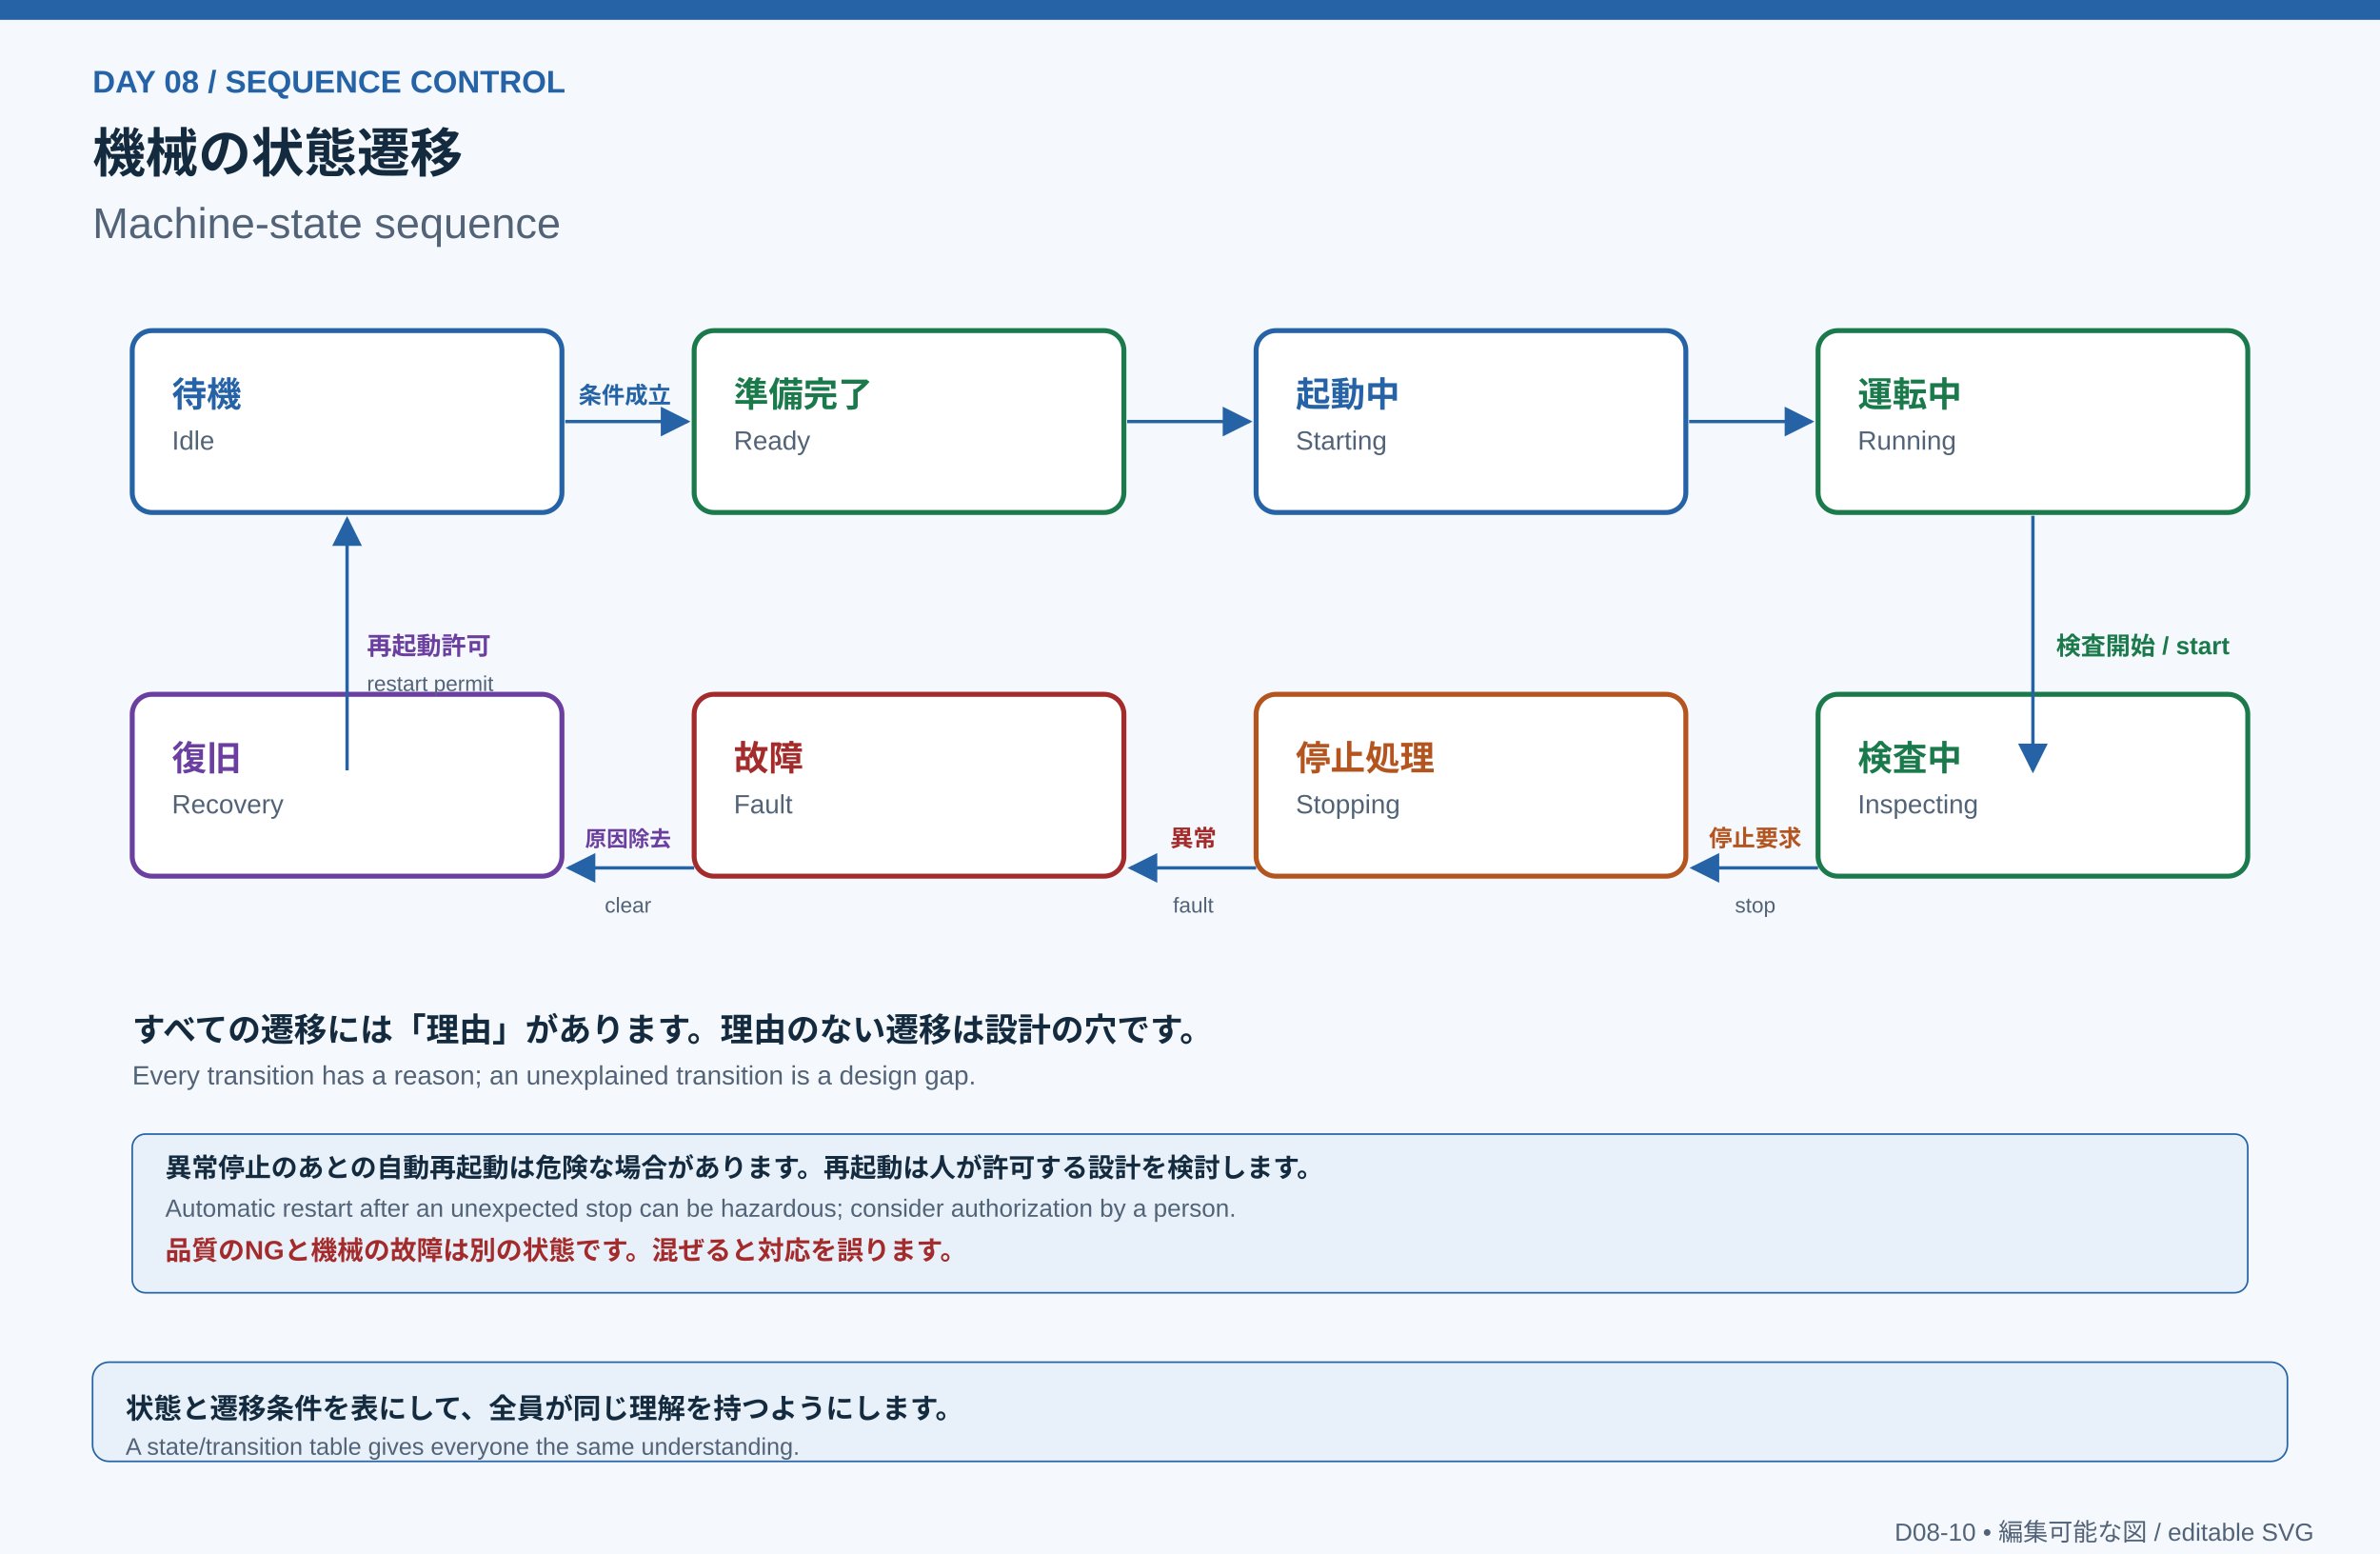
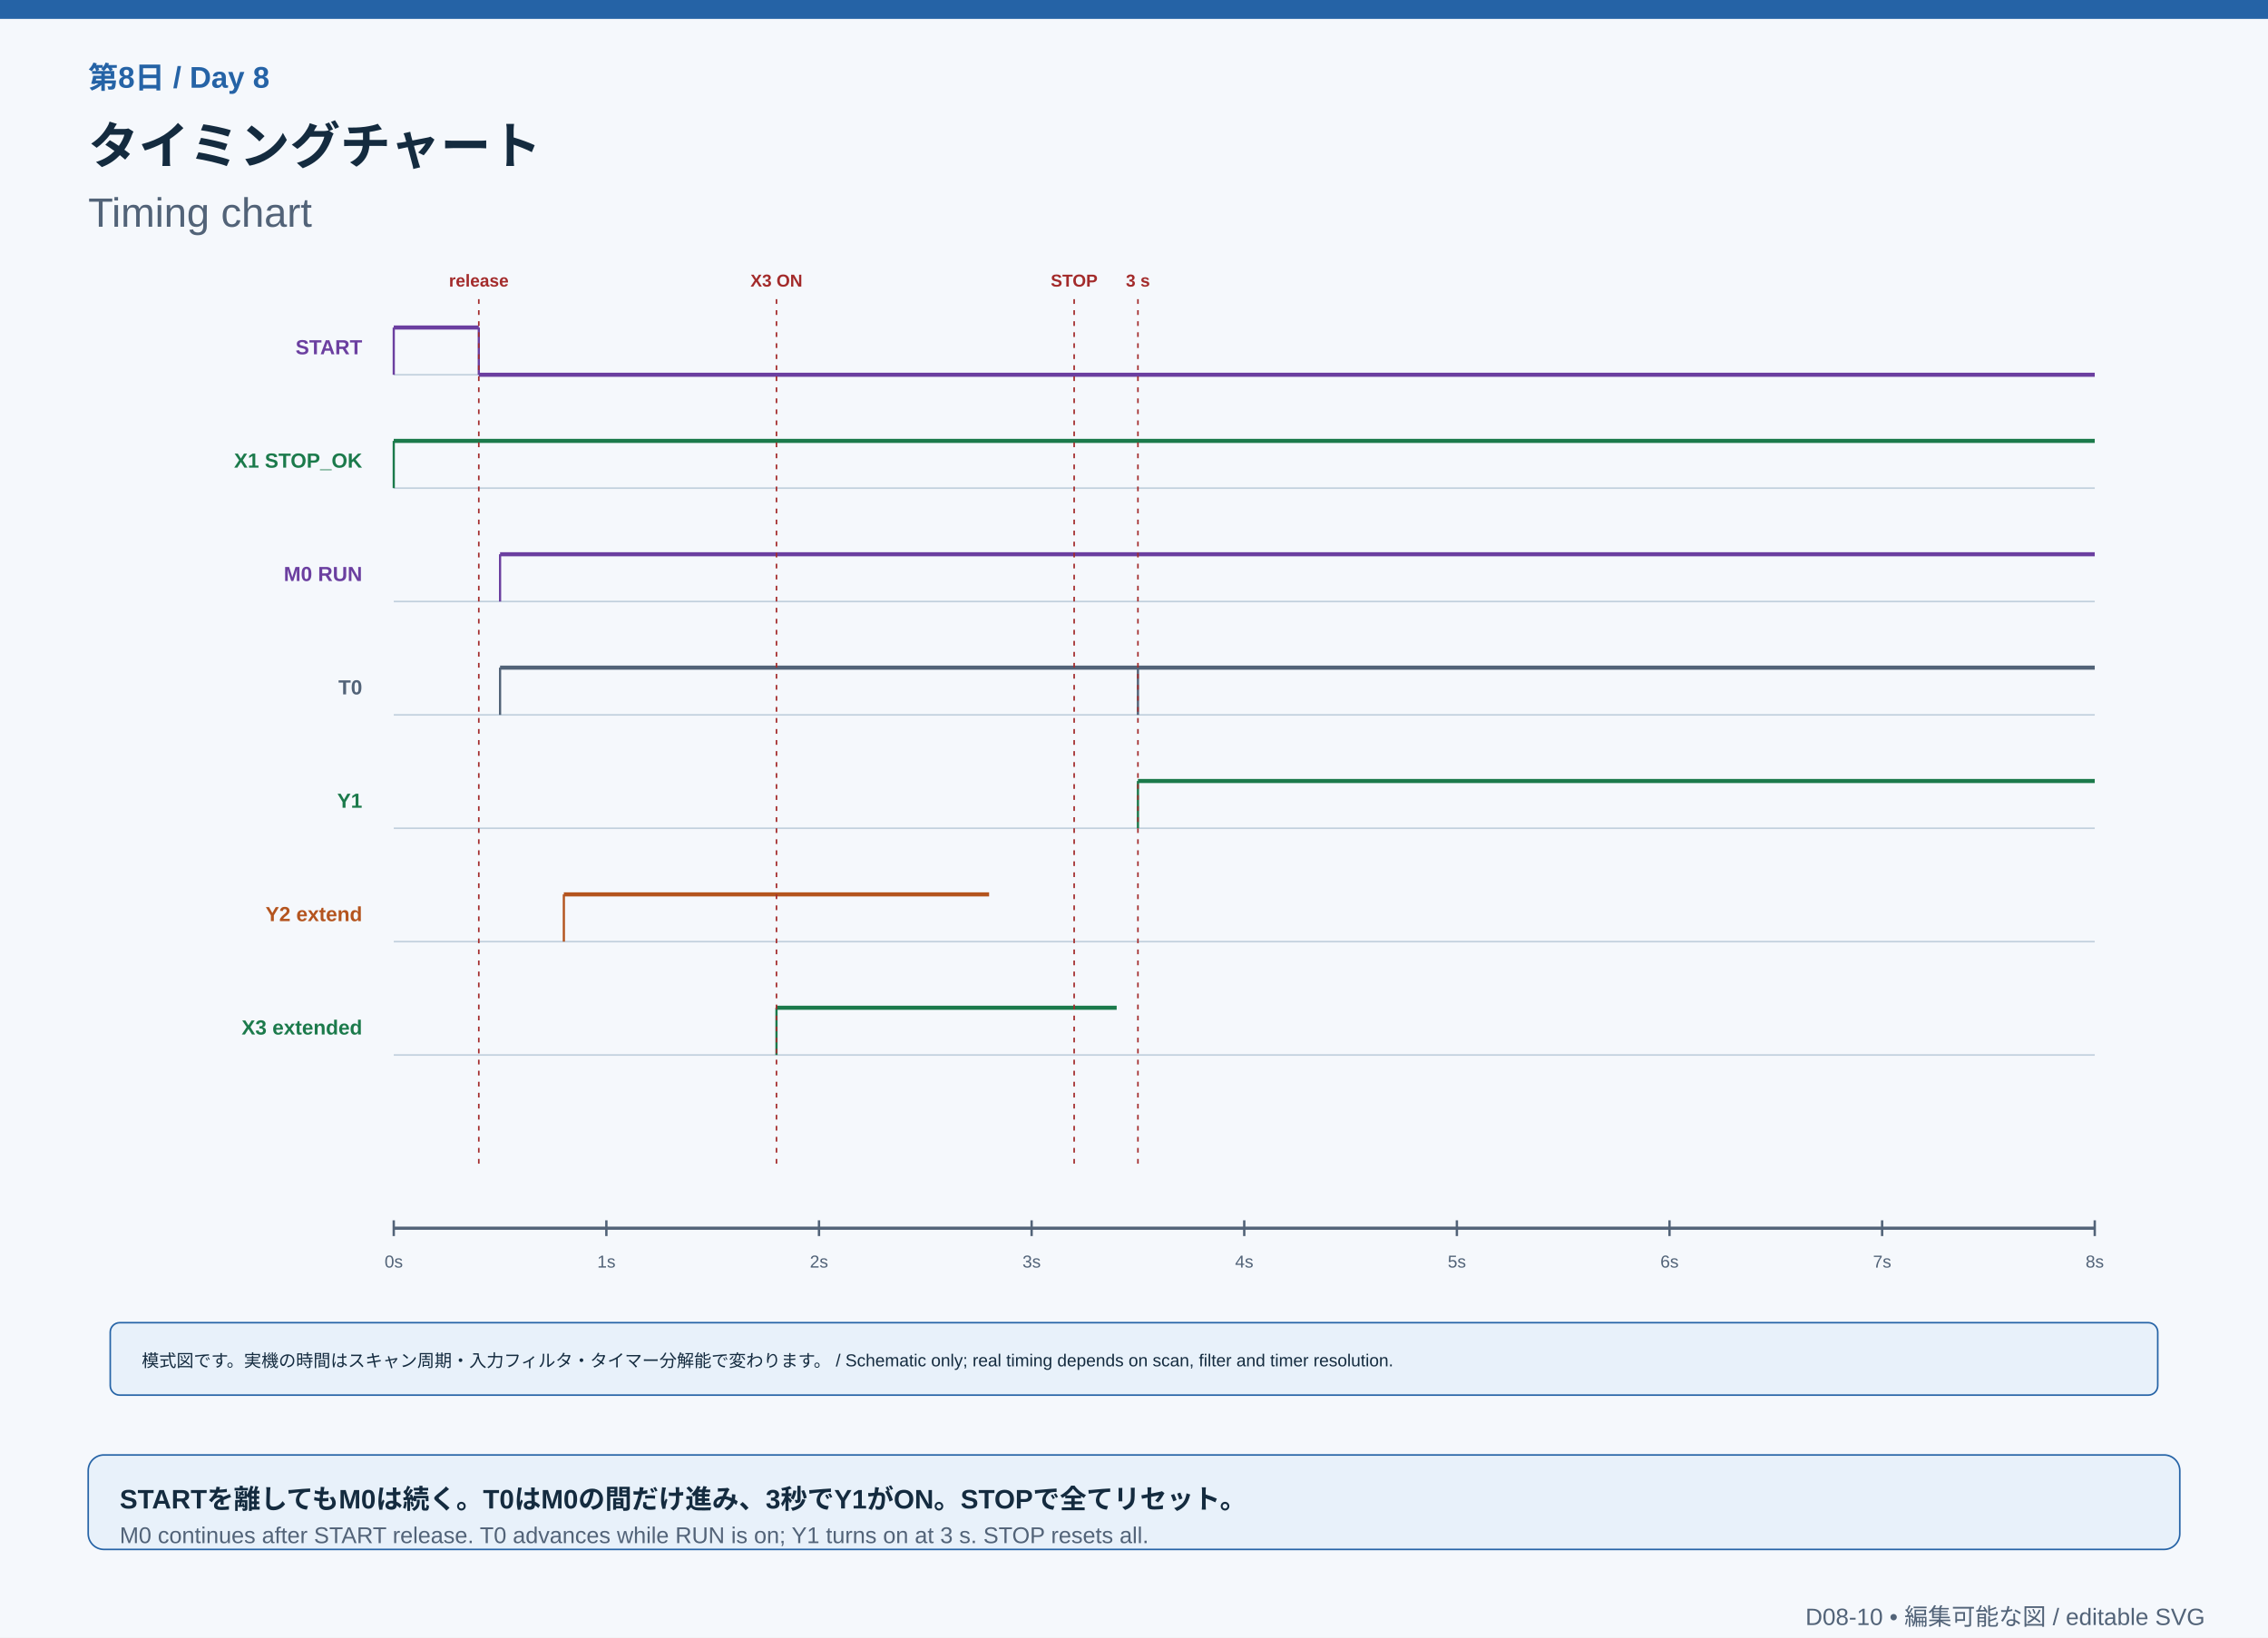
- <svg xmlns="http://www.w3.org/2000/svg" width="1440" height="940" viewBox="0 0 1440 940" role="img" aria-labelledby="title desc">
+ <svg xmlns="http://www.w3.org/2000/svg" width="1440" height="1040" viewBox="0 0 1440 1040" role="img" aria-labelledby="title desc">
  <defs>
    <marker id="arrow" viewBox="0 0 10 10" refX="9" refY="5" markerWidth="9" markerHeight="9" orient="auto">
      <path d="M0 0 10 5 0 10Z" fill="#2563A6" />
    </marker>
    <marker id="arrow-red" viewBox="0 0 10 10" refX="9" refY="5" markerWidth="9" markerHeight="9" orient="auto">
      <path d="M0 0 10 5 0 10Z" fill="#A32B2B" />
    </marker>
    <marker id="arrow-green" viewBox="0 0 10 10" refX="9" refY="5" markerWidth="9" markerHeight="9" orient="auto">
      <path d="M0 0 10 5 0 10Z" fill="#1B7A4B" />
    </marker>
  </defs>
-   <rect x="0" y="0" width="1440" height="940" fill="#F5F8FC" />
+   <rect x="0" y="0" width="1440" height="1040" fill="#F5F8FC" />
  <rect x="0" y="0" width="1440" height="12" fill="#2563A6" />
-   <text x="56.0" y="56.0" font-family="Arial, 'Noto Sans JP', 'Yu Gothic', Meiryo, sans-serif" font-size="19" fill="#2563A6" font-weight="700" text-anchor="start">DAY 08 / SEQUENCE CONTROL</text>
-   <text x="56.0" y="104.0" font-family="Arial, 'Noto Sans JP', 'Yu Gothic', Meiryo, sans-serif" font-size="32" fill="#142B3F" font-weight="700" text-anchor="start">機械の状態遷移</text>
-   <text x="56.0" y="144.0" font-family="Arial, 'Noto Sans JP', 'Yu Gothic', Meiryo, sans-serif" font-size="26" fill="#526378" font-weight="400" text-anchor="start">Machine-state sequence</text>
-   <rect x="80.0" y="200.0" width="260.0" height="110.0" rx="12" fill="#FFFFFF" stroke="#2563A6" stroke-width="3" />
-   <text x="104.0" y="246.0" font-family="Arial, 'Noto Sans JP', 'Yu Gothic', Meiryo, sans-serif" font-size="21" fill="#2563A6" font-weight="700" text-anchor="start">待機</text>
-   <text x="104.0" y="272.0" font-family="Arial, 'Noto Sans JP', 'Yu Gothic', Meiryo, sans-serif" font-size="16" fill="#526378" font-weight="400" text-anchor="start">Idle</text>
-   <rect x="420.0" y="200.0" width="260.0" height="110.0" rx="12" fill="#FFFFFF" stroke="#1B7A4B" stroke-width="3" />
-   <text x="444.0" y="246.0" font-family="Arial, 'Noto Sans JP', 'Yu Gothic', Meiryo, sans-serif" font-size="21" fill="#1B7A4B" font-weight="700" text-anchor="start">準備完了</text>
-   <text x="444.0" y="272.0" font-family="Arial, 'Noto Sans JP', 'Yu Gothic', Meiryo, sans-serif" font-size="16" fill="#526378" font-weight="400" text-anchor="start">Ready</text>
-   <rect x="760.0" y="200.0" width="260.0" height="110.0" rx="12" fill="#FFFFFF" stroke="#2563A6" stroke-width="3" />
-   <text x="784.0" y="246.0" font-family="Arial, 'Noto Sans JP', 'Yu Gothic', Meiryo, sans-serif" font-size="21" fill="#2563A6" font-weight="700" text-anchor="start">起動中</text>
-   <text x="784.0" y="272.0" font-family="Arial, 'Noto Sans JP', 'Yu Gothic', Meiryo, sans-serif" font-size="16" fill="#526378" font-weight="400" text-anchor="start">Starting</text>
-   <rect x="1100.0" y="200.0" width="260.0" height="110.0" rx="12" fill="#FFFFFF" stroke="#1B7A4B" stroke-width="3" />
-   <text x="1124.0" y="246.0" font-family="Arial, 'Noto Sans JP', 'Yu Gothic', Meiryo, sans-serif" font-size="21" fill="#1B7A4B" font-weight="700" text-anchor="start">運転中</text>
-   <text x="1124.0" y="272.0" font-family="Arial, 'Noto Sans JP', 'Yu Gothic', Meiryo, sans-serif" font-size="16" fill="#526378" font-weight="400" text-anchor="start">Running</text>
-   <rect x="1100.0" y="420.0" width="260.0" height="110.0" rx="12" fill="#FFFFFF" stroke="#1B7A4B" stroke-width="3" />
-   <text x="1124.0" y="466.0" font-family="Arial, 'Noto Sans JP', 'Yu Gothic', Meiryo, sans-serif" font-size="21" fill="#1B7A4B" font-weight="700" text-anchor="start">検査中</text>
-   <text x="1124.0" y="492.0" font-family="Arial, 'Noto Sans JP', 'Yu Gothic', Meiryo, sans-serif" font-size="16" fill="#526378" font-weight="400" text-anchor="start">Inspecting</text>
-   <rect x="760.0" y="420.0" width="260.0" height="110.0" rx="12" fill="#FFFFFF" stroke="#B4541E" stroke-width="3" />
-   <text x="784.0" y="466.0" font-family="Arial, 'Noto Sans JP', 'Yu Gothic', Meiryo, sans-serif" font-size="21" fill="#B4541E" font-weight="700" text-anchor="start">停止処理</text>
-   <text x="784.0" y="492.0" font-family="Arial, 'Noto Sans JP', 'Yu Gothic', Meiryo, sans-serif" font-size="16" fill="#526378" font-weight="400" text-anchor="start">Stopping</text>
-   <rect x="420.0" y="420.0" width="260.0" height="110.0" rx="12" fill="#FFFFFF" stroke="#A32B2B" stroke-width="3" />
-   <text x="444.0" y="466.0" font-family="Arial, 'Noto Sans JP', 'Yu Gothic', Meiryo, sans-serif" font-size="21" fill="#A32B2B" font-weight="700" text-anchor="start">故障</text>
-   <text x="444.0" y="492.0" font-family="Arial, 'Noto Sans JP', 'Yu Gothic', Meiryo, sans-serif" font-size="16" fill="#526378" font-weight="400" text-anchor="start">Fault</text>
-   <rect x="80.0" y="420.0" width="260.0" height="110.0" rx="12" fill="#FFFFFF" stroke="#6B3FA0" stroke-width="3" />
-   <text x="104.0" y="466.0" font-family="Arial, 'Noto Sans JP', 'Yu Gothic', Meiryo, sans-serif" font-size="21" fill="#6B3FA0" font-weight="700" text-anchor="start">復旧</text>
-   <text x="104.0" y="492.0" font-family="Arial, 'Noto Sans JP', 'Yu Gothic', Meiryo, sans-serif" font-size="16" fill="#526378" font-weight="400" text-anchor="start">Recovery</text>
-   <path d="M342.0 255.0 L416.0 255.0" fill="none" stroke="#2563A6" stroke-width="2" marker-end="url(#arrow)" />
-   <text x="378.0" y="244.0" font-family="Arial, 'Noto Sans JP', 'Yu Gothic', Meiryo, sans-serif" font-size="14" fill="#2563A6" font-weight="700" text-anchor="middle">条件成立</text>
-   <path d="M682.0 255.0 L756.0 255.0" fill="none" stroke="#2563A6" stroke-width="2" marker-end="url(#arrow)" />
-   <path d="M1022.0 255.0 L1096.0 255.0" fill="none" stroke="#2563A6" stroke-width="2" marker-end="url(#arrow)" />
-   <path d="M1230.0 312.0 L1230.0 466.0" fill="none" stroke="#2563A6" stroke-width="2" marker-end="url(#arrow)" />
-   <text x="1244.0" y="396.0" font-family="Arial, 'Noto Sans JP', 'Yu Gothic', Meiryo, sans-serif" font-size="15" fill="#1B7A4B" font-weight="700" text-anchor="start">検査開始 / start</text>
-   <path d="M1100.0 525.0 L1024.0 525.0" fill="none" stroke="#2563A6" stroke-width="2" marker-end="url(#arrow)" />
-   <text x="1062.0" y="512.0" font-family="Arial, 'Noto Sans JP', 'Yu Gothic', Meiryo, sans-serif" font-size="14" fill="#B4541E" font-weight="700" text-anchor="middle">停止要求</text>
-   <text x="1062.0" y="552.0" font-family="Arial, 'Noto Sans JP', 'Yu Gothic', Meiryo, sans-serif" font-size="13" fill="#526378" font-weight="400" text-anchor="middle">stop</text>
-   <path d="M760.0 525.0 L684.0 525.0" fill="none" stroke="#2563A6" stroke-width="2" marker-end="url(#arrow)" />
-   <text x="722.0" y="512.0" font-family="Arial, 'Noto Sans JP', 'Yu Gothic', Meiryo, sans-serif" font-size="14" fill="#A32B2B" font-weight="700" text-anchor="middle">異常</text>
-   <text x="722.0" y="552.0" font-family="Arial, 'Noto Sans JP', 'Yu Gothic', Meiryo, sans-serif" font-size="13" fill="#526378" font-weight="400" text-anchor="middle">fault</text>
-   <path d="M420.0 525.0 L344.0 525.0" fill="none" stroke="#2563A6" stroke-width="2" marker-end="url(#arrow)" />
-   <text x="380.0" y="512.0" font-family="Arial, 'Noto Sans JP', 'Yu Gothic', Meiryo, sans-serif" font-size="13" fill="#6B3FA0" font-weight="700" text-anchor="middle">原因除去</text>
-   <text x="380.0" y="552.0" font-family="Arial, 'Noto Sans JP', 'Yu Gothic', Meiryo, sans-serif" font-size="13" fill="#526378" font-weight="400" text-anchor="middle">clear</text>
-   <path d="M210.0 466.0 L210.0 314.0" fill="none" stroke="#2563A6" stroke-width="2" marker-end="url(#arrow)" />
-   <text x="222.0" y="396.0" font-family="Arial, 'Noto Sans JP', 'Yu Gothic', Meiryo, sans-serif" font-size="15" fill="#6B3FA0" font-weight="700" text-anchor="start">再起動許可</text>
-   <text x="222.0" y="418.0" font-family="Arial, 'Noto Sans JP', 'Yu Gothic', Meiryo, sans-serif" font-size="13" fill="#526378" font-weight="400" text-anchor="start">restart permit</text>
-   <text x="80.0" y="630.0" font-family="Arial, 'Noto Sans JP', 'Yu Gothic', Meiryo, sans-serif" font-size="20" fill="#142B3F" font-weight="700" text-anchor="start">すべての遷移には「理由」があります。理由のない遷移は設計の穴です。</text>
-   <text x="80.0" y="656.0" font-family="Arial, 'Noto Sans JP', 'Yu Gothic', Meiryo, sans-serif" font-size="16" fill="#526378" font-weight="400" text-anchor="start">Every transition has a reason; an unexplained transition is a design gap.</text>
-   <rect x="80.0" y="686.0" width="1280.0" height="96.0" rx="8" fill="#E8F1FA" stroke="#2563A6" stroke-width="1" />
-   <text x="100.0" y="712.0" font-family="Arial, 'Noto Sans JP', 'Yu Gothic', Meiryo, sans-serif" font-size="16" fill="#142B3F" font-weight="700" text-anchor="start">異常停止のあとの自動再起動は危険な場合があります。再起動は人が許可する設計を検討します。</text>
-   <text x="100.0" y="736.0" font-family="Arial, 'Noto Sans JP', 'Yu Gothic', Meiryo, sans-serif" font-size="15" fill="#526378" font-weight="400" text-anchor="start">Automatic restart after an unexpected stop can be hazardous; consider authorization by a person.</text>
-   <text x="100.0" y="762.0" font-family="Arial, 'Noto Sans JP', 'Yu Gothic', Meiryo, sans-serif" font-size="16" fill="#A32B2B" font-weight="700" text-anchor="start">品質のNGと機械の故障は別の状態です。混ぜると対応を誤ります。</text>
-   <rect x="56.0" y="824.0" width="1328.0" height="60.0" rx="10" fill="#E8F1FA" stroke="#2563A6" stroke-width="1" />
-   <text x="76.0" y="858.0" font-family="Arial, 'Noto Sans JP', 'Yu Gothic', Meiryo, sans-serif" font-size="17.0" fill="#142B3F" font-weight="700" text-anchor="start">状態と遷移条件を表にして、全員が同じ理解を持つようにします。</text>
-   <text x="76.0" y="880.0" font-family="Arial, 'Noto Sans JP', 'Yu Gothic', Meiryo, sans-serif" font-size="14.5" fill="#526378" font-weight="400" text-anchor="start">A state/transition table gives everyone the same understanding.</text>
-   <text x="1400" y="932" font-family="Arial, 'Noto Sans JP', 'Yu Gothic', Meiryo, sans-serif" font-size="15" fill="#526378" text-anchor="end">D08-10 • 編集可能な図 / editable SVG</text>
+   <text x="56.0" y="56.0" font-family="Arial, 'Noto Sans JP', 'Yu Gothic', Meiryo, sans-serif" font-size="19" fill="#2563A6" font-weight="700" text-anchor="start">第8日 / Day 8</text>
+   <text x="56.0" y="104.0" font-family="Arial, 'Noto Sans JP', 'Yu Gothic', Meiryo, sans-serif" font-size="32" fill="#142B3F" font-weight="700" text-anchor="start">タイミングチャート</text>
+   <text x="56.0" y="144.0" font-family="Arial, 'Noto Sans JP', 'Yu Gothic', Meiryo, sans-serif" font-size="26" fill="#526378" font-weight="400" text-anchor="start">Timing chart</text>
+   <path d="M250.0 780.0 L1330.0 780.0" fill="none" stroke="#526378" stroke-width="2" />
+   <path d="M250.0 775.0 L250.0 785.0" fill="none" stroke="#526378" stroke-width="1.5" />
+   <text x="250.0" y="805.0" font-family="Arial, 'Noto Sans JP', 'Yu Gothic', Meiryo, sans-serif" font-size="11" fill="#526378" font-weight="400" text-anchor="middle">0s</text>
+   <path d="M385.0 775.0 L385.0 785.0" fill="none" stroke="#526378" stroke-width="1.5" />
+   <text x="385.0" y="805.0" font-family="Arial, 'Noto Sans JP', 'Yu Gothic', Meiryo, sans-serif" font-size="11" fill="#526378" font-weight="400" text-anchor="middle">1s</text>
+   <path d="M520.0 775.0 L520.0 785.0" fill="none" stroke="#526378" stroke-width="1.5" />
+   <text x="520.0" y="805.0" font-family="Arial, 'Noto Sans JP', 'Yu Gothic', Meiryo, sans-serif" font-size="11" fill="#526378" font-weight="400" text-anchor="middle">2s</text>
+   <path d="M655.0 775.0 L655.0 785.0" fill="none" stroke="#526378" stroke-width="1.5" />
+   <text x="655.0" y="805.0" font-family="Arial, 'Noto Sans JP', 'Yu Gothic', Meiryo, sans-serif" font-size="11" fill="#526378" font-weight="400" text-anchor="middle">3s</text>
+   <path d="M790.0 775.0 L790.0 785.0" fill="none" stroke="#526378" stroke-width="1.5" />
+   <text x="790.0" y="805.0" font-family="Arial, 'Noto Sans JP', 'Yu Gothic', Meiryo, sans-serif" font-size="11" fill="#526378" font-weight="400" text-anchor="middle">4s</text>
+   <path d="M925.0 775.0 L925.0 785.0" fill="none" stroke="#526378" stroke-width="1.5" />
+   <text x="925.0" y="805.0" font-family="Arial, 'Noto Sans JP', 'Yu Gothic', Meiryo, sans-serif" font-size="11" fill="#526378" font-weight="400" text-anchor="middle">5s</text>
+   <path d="M1060.0 775.0 L1060.0 785.0" fill="none" stroke="#526378" stroke-width="1.5" />
+   <text x="1060.0" y="805.0" font-family="Arial, 'Noto Sans JP', 'Yu Gothic', Meiryo, sans-serif" font-size="11" fill="#526378" font-weight="400" text-anchor="middle">6s</text>
+   <path d="M1195.0 775.0 L1195.0 785.0" fill="none" stroke="#526378" stroke-width="1.5" />
+   <text x="1195.0" y="805.0" font-family="Arial, 'Noto Sans JP', 'Yu Gothic', Meiryo, sans-serif" font-size="11" fill="#526378" font-weight="400" text-anchor="middle">7s</text>
+   <path d="M1330.0 775.0 L1330.0 785.0" fill="none" stroke="#526378" stroke-width="1.5" />
+   <text x="1330.0" y="805.0" font-family="Arial, 'Noto Sans JP', 'Yu Gothic', Meiryo, sans-serif" font-size="11" fill="#526378" font-weight="400" text-anchor="middle">8s</text>
+   <text x="230.0" y="225.0" font-family="Arial, 'Noto Sans JP', 'Yu Gothic', Meiryo, sans-serif" font-size="13" fill="#6B3FA0" font-weight="700" text-anchor="end">START</text>
+   <path d="M250.0 238.0 L1330.0 238.0" fill="none" stroke="#C1D0DD" stroke-width="1" />
+   <path d="M250.0 208.0 L304.0 208.0" fill="none" stroke="#6B3FA0" stroke-width="2.6" />
+   <path d="M250.0 208.0 L250.0 238.0" fill="none" stroke="#6B3FA0" stroke-width="1.4" />
+   <path d="M304.0 238.0 L1330.0 238.0" fill="none" stroke="#6B3FA0" stroke-width="2.6" />
+   <path d="M304.0 208.0 L304.0 238.0" fill="none" stroke="#6B3FA0" stroke-width="1.4" />
+   <text x="230.0" y="297.0" font-family="Arial, 'Noto Sans JP', 'Yu Gothic', Meiryo, sans-serif" font-size="13" fill="#1B7A4B" font-weight="700" text-anchor="end">X1 STOP_OK</text>
+   <path d="M250.0 310.0 L1330.0 310.0" fill="none" stroke="#C1D0DD" stroke-width="1" />
+   <path d="M250.0 280.0 L1330.0 280.0" fill="none" stroke="#1B7A4B" stroke-width="2.6" />
+   <path d="M250.0 280.0 L250.0 310.0" fill="none" stroke="#1B7A4B" stroke-width="1.4" />
+   <text x="230.0" y="369.0" font-family="Arial, 'Noto Sans JP', 'Yu Gothic', Meiryo, sans-serif" font-size="13" fill="#6B3FA0" font-weight="700" text-anchor="end">M0 RUN</text>
+   <path d="M250.0 382.0 L1330.0 382.0" fill="none" stroke="#C1D0DD" stroke-width="1" />
+   <path d="M317.5 352.0 L1330.0 352.0" fill="none" stroke="#6B3FA0" stroke-width="2.6" />
+   <path d="M317.5 352.0 L317.5 382.0" fill="none" stroke="#6B3FA0" stroke-width="1.4" />
+   <text x="230.0" y="441.0" font-family="Arial, 'Noto Sans JP', 'Yu Gothic', Meiryo, sans-serif" font-size="13" fill="#526378" font-weight="700" text-anchor="end">T0</text>
+   <path d="M250.0 454.0 L1330.0 454.0" fill="none" stroke="#C1D0DD" stroke-width="1" />
+   <path d="M317.5 424.0 L722.5 424.0" fill="none" stroke="#526378" stroke-width="2.6" />
+   <path d="M317.5 424.0 L317.5 454.0" fill="none" stroke="#526378" stroke-width="1.4" />
+   <path d="M722.5 424.0 L1330.0 424.0" fill="none" stroke="#526378" stroke-width="2.6" />
+   <path d="M722.5 424.0 L722.5 454.0" fill="none" stroke="#526378" stroke-width="1.4" />
+   <text x="230.0" y="513.0" font-family="Arial, 'Noto Sans JP', 'Yu Gothic', Meiryo, sans-serif" font-size="13" fill="#1B7A4B" font-weight="700" text-anchor="end">Y1</text>
+   <path d="M250.0 526.0 L1330.0 526.0" fill="none" stroke="#C1D0DD" stroke-width="1" />
+   <path d="M722.5 496.0 L1330.0 496.0" fill="none" stroke="#1B7A4B" stroke-width="2.6" />
+   <path d="M722.5 496.0 L722.5 526.0" fill="none" stroke="#1B7A4B" stroke-width="1.4" />
+   <text x="230.0" y="585.0" font-family="Arial, 'Noto Sans JP', 'Yu Gothic', Meiryo, sans-serif" font-size="13" fill="#B4541E" font-weight="700" text-anchor="end">Y2 extend</text>
+   <path d="M250.0 598.0 L1330.0 598.0" fill="none" stroke="#C1D0DD" stroke-width="1" />
+   <path d="M358.0 568.0 L628.0 568.0" fill="none" stroke="#B4541E" stroke-width="2.6" />
+   <path d="M358.0 568.0 L358.0 598.0" fill="none" stroke="#B4541E" stroke-width="1.4" />
+   <text x="230.0" y="657.0" font-family="Arial, 'Noto Sans JP', 'Yu Gothic', Meiryo, sans-serif" font-size="13" fill="#1B7A4B" font-weight="700" text-anchor="end">X3 extended</text>
+   <path d="M250.0 670.0 L1330.0 670.0" fill="none" stroke="#C1D0DD" stroke-width="1" />
+   <path d="M493.0 640.0 L709.0 640.0" fill="none" stroke="#1B7A4B" stroke-width="2.6" />
+   <path d="M493.0 640.0 L493.0 670.0" fill="none" stroke="#1B7A4B" stroke-width="1.4" />
+   <path d="M304.0 190.0 L304.0 740.0" fill="none" stroke="#A32B2B" stroke-width="1" stroke-dasharray="3 4" />
+   <text x="304.0" y="182.0" font-family="Arial, 'Noto Sans JP', 'Yu Gothic', Meiryo, sans-serif" font-size="11" fill="#A32B2B" font-weight="600" text-anchor="middle">release</text>
+   <path d="M493.0 190.0 L493.0 740.0" fill="none" stroke="#A32B2B" stroke-width="1" stroke-dasharray="3 4" />
+   <text x="493.0" y="182.0" font-family="Arial, 'Noto Sans JP', 'Yu Gothic', Meiryo, sans-serif" font-size="11" fill="#A32B2B" font-weight="600" text-anchor="middle">X3 ON</text>
+   <path d="M722.5 190.0 L722.5 740.0" fill="none" stroke="#A32B2B" stroke-width="1" stroke-dasharray="3 4" />
+   <text x="722.5" y="182.0" font-family="Arial, 'Noto Sans JP', 'Yu Gothic', Meiryo, sans-serif" font-size="11" fill="#A32B2B" font-weight="600" text-anchor="middle">3 s</text>
+   <path d="M682.0 190.0 L682.0 740.0" fill="none" stroke="#A32B2B" stroke-width="1" stroke-dasharray="3 4" />
+   <text x="682.0" y="182.0" font-family="Arial, 'Noto Sans JP', 'Yu Gothic', Meiryo, sans-serif" font-size="11" fill="#A32B2B" font-weight="600" text-anchor="middle">STOP</text>
+   <rect x="70.0" y="840.0" width="1300.0" height="46.0" rx="6" fill="#E8F1FA" stroke="#2563A6" stroke-width="1" />
+   <text x="90.0" y="868.0" font-family="Arial, 'Noto Sans JP', 'Yu Gothic', Meiryo, sans-serif" font-size="11" fill="#142B3F" font-weight="400" text-anchor="start">模式図です。実機の時間はスキャン周期・入力フィルタ・タイマー分解能で変わります。 / Schematic only; real timing depends on scan, filter and timer resolution.</text>
+   <rect x="56.0" y="924.0" width="1328.0" height="60.0" rx="10" fill="#E8F1FA" stroke="#2563A6" stroke-width="1" />
+   <text x="76.0" y="958.0" font-family="Arial, 'Noto Sans JP', 'Yu Gothic', Meiryo, sans-serif" font-size="17.0" fill="#142B3F" font-weight="700" text-anchor="start">STARTを離してもM0は続く。T0はM0の間だけ進み、3秒でY1がON。STOPで全てリセット。</text>
+   <text x="76.0" y="980.0" font-family="Arial, 'Noto Sans JP', 'Yu Gothic', Meiryo, sans-serif" font-size="14.5" fill="#526378" font-weight="400" text-anchor="start">M0 continues after START release. T0 advances while RUN is on; Y1 turns on at 3 s. STOP resets all.</text>
+   <text x="1400" y="1032" font-family="Arial, 'Noto Sans JP', 'Yu Gothic', Meiryo, sans-serif" font-size="15" fill="#526378" text-anchor="end">D08-10 • 編集可能な図 / editable SVG</text>
</svg>
